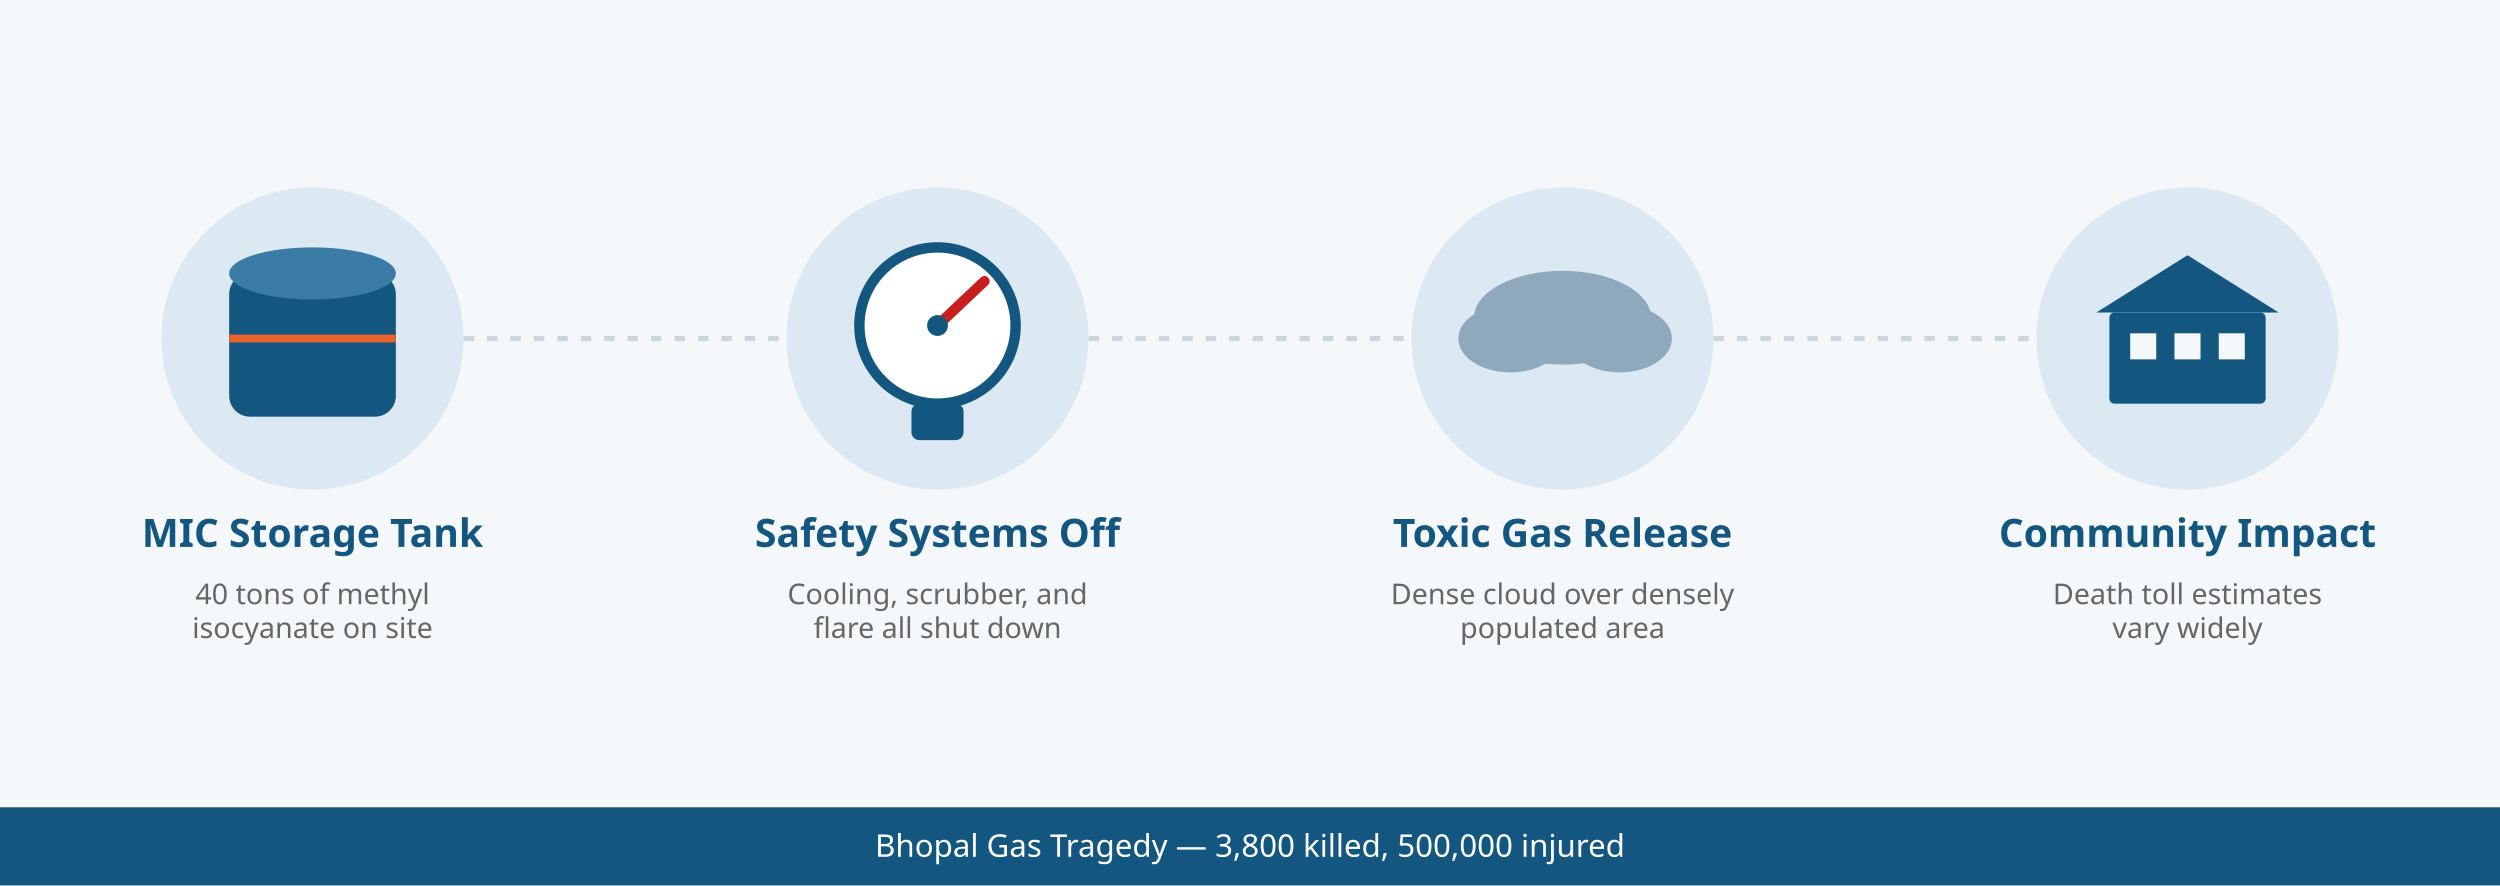
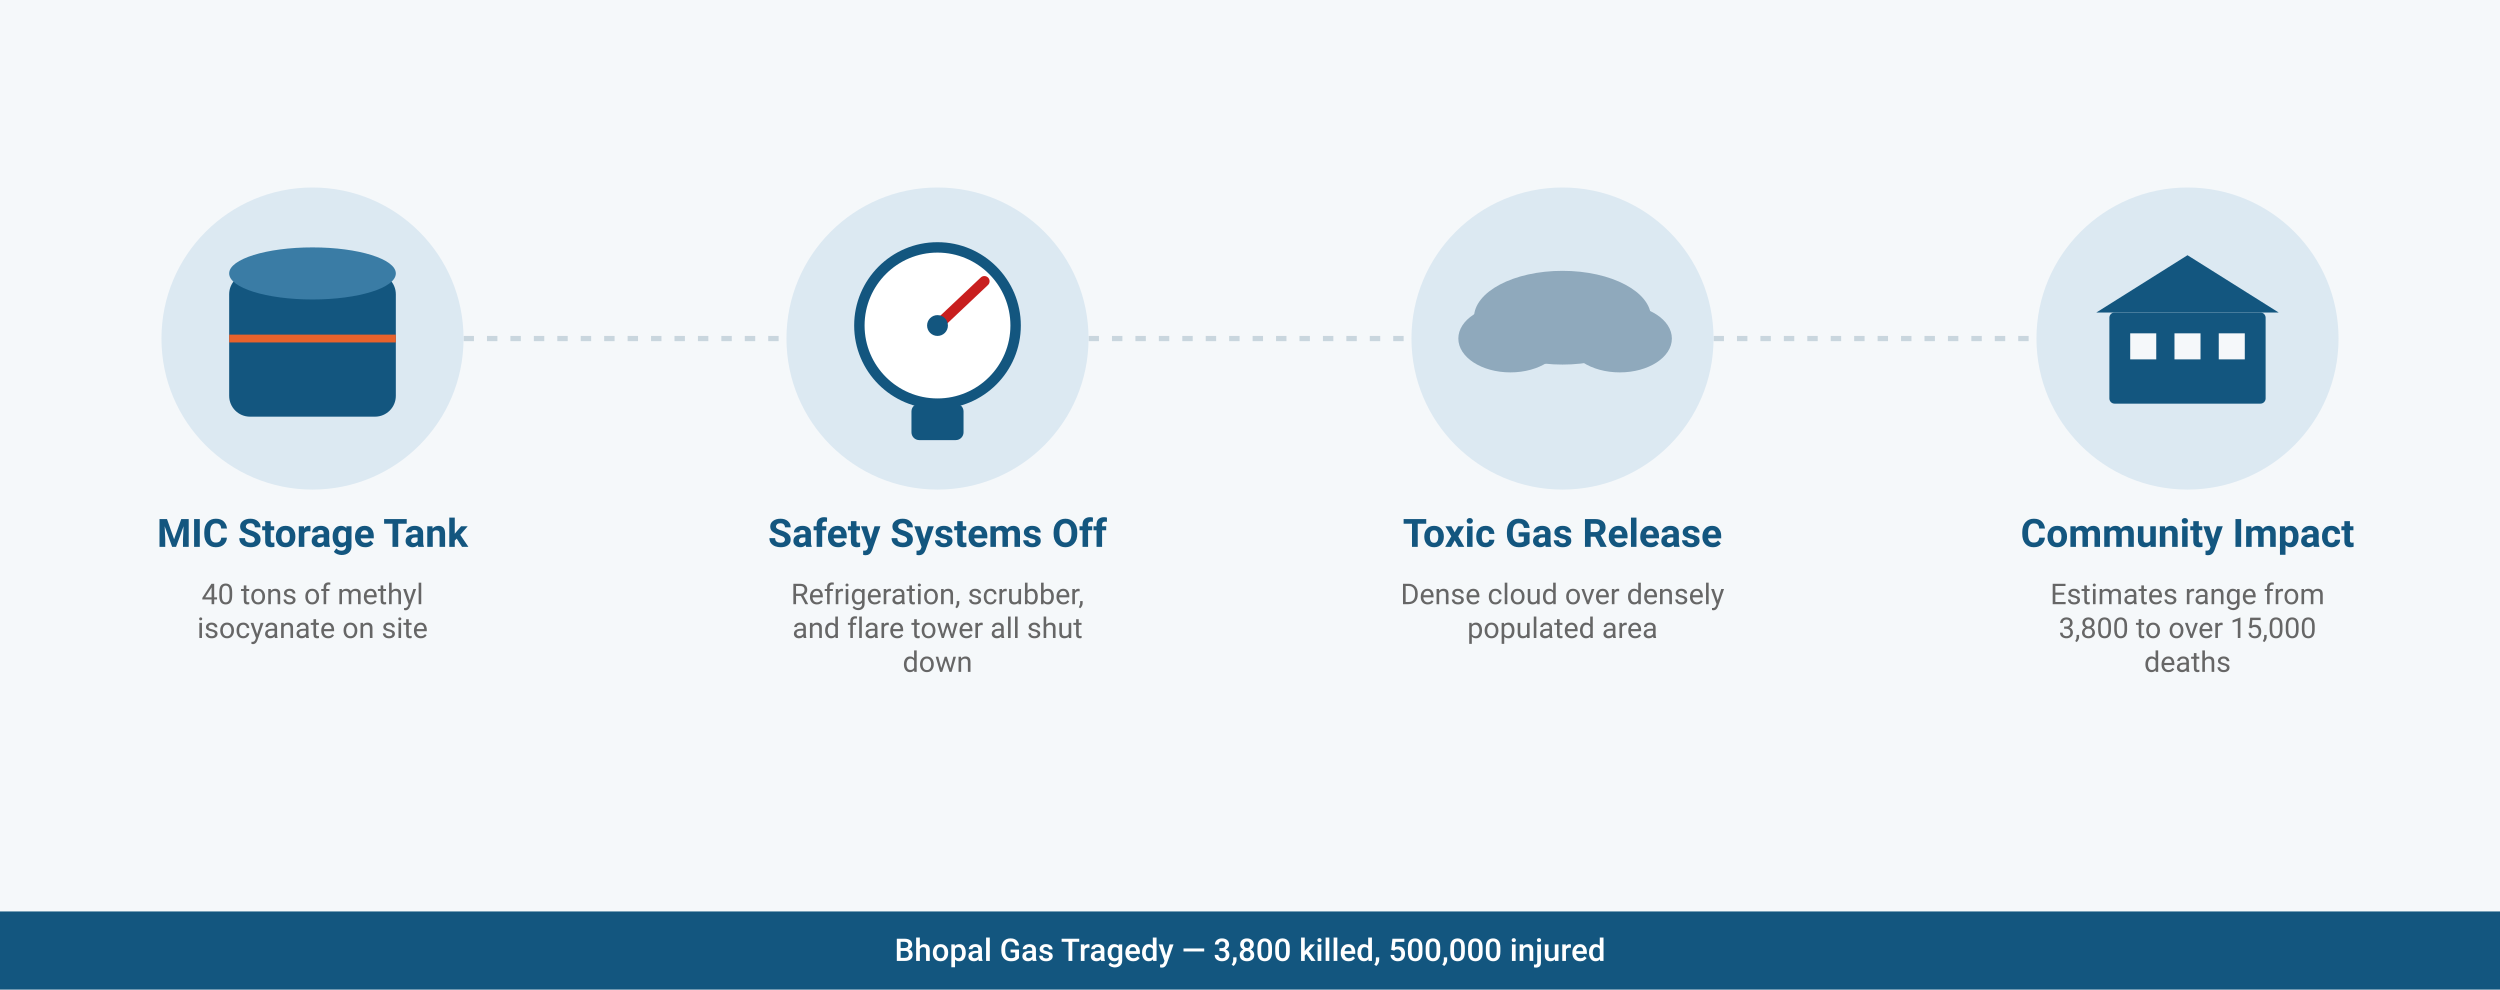
- <svg xmlns="http://www.w3.org/2000/svg" viewBox="0 0 960 340" font-family="'Poppins', sans-serif">
+ <svg xmlns="http://www.w3.org/2000/svg" viewBox="0 0 960 380" font-family="-apple-system, 'Segoe UI', Roboto, Arial, sans-serif">
  <defs>
    <style>
-       .label { font-family: 'Baloo 2', sans-serif; font-weight: 700; font-size: 15px; fill: #13567F; }
-       .sublabel { font-family: 'Poppins', sans-serif; font-size: 11px; fill: #666; }
+       .label { font-family: -apple-system, 'Segoe UI', Roboto, Arial, sans-serif; font-weight: 700; font-size: 15px; fill: #13567F; }
+       .sublabel { font-family: -apple-system, 'Segoe UI', Roboto, Arial, sans-serif; font-size: 11px; fill: #666; }
      .arrow { stroke: #C9D6DE; stroke-width: 2; fill: none; }
    </style>
  </defs>
-   <rect width="960" height="340" fill="#F5F8FA" />
+   <rect width="960" height="380" fill="#F5F8FA" />
  <line x1="178" y1="130" x2="302" y2="130" class="arrow" stroke-dasharray="4 5" />
  <line x1="418" y1="130" x2="542" y2="130" class="arrow" stroke-dasharray="4 5" />
  <line x1="658" y1="130" x2="782" y2="130" class="arrow" stroke-dasharray="4 5" />
  <g transform="translate(60,50)">
    <circle cx="60" cy="80" r="58" fill="#DCE9F2" />
    <rect x="28" y="55" width="64" height="55" rx="8" fill="#13567F" />
    <ellipse cx="60" cy="55" rx="32" ry="10" fill="#3A7CA5" />
    <line x1="28" y1="80" x2="92" y2="80" stroke="#E8622C" stroke-width="3" />
    <text x="60" y="160" text-anchor="middle" class="label">MIC Storage Tank</text>
    <text x="60" y="182" text-anchor="middle" class="sublabel">40 tons of methyl</text>
    <text x="60" y="195" text-anchor="middle" class="sublabel">isocyanate on site</text>
  </g>
  <g transform="translate(300,50)">
    <circle cx="60" cy="80" r="58" fill="#DCE9F2" />
    <circle cx="60" cy="75" r="30" fill="#fff" stroke="#13567F" stroke-width="4" />
    <line x1="60" y1="75" x2="78" y2="58" stroke="#C81E1E" stroke-width="4" stroke-linecap="round" />
    <circle cx="60" cy="75" r="4" fill="#13567F" />
    <rect x="50" y="105" width="20" height="14" rx="3" fill="#13567F" />
    <text x="60" y="160" text-anchor="middle" class="label">Safety Systems Off</text>
-     <text x="60" y="182" text-anchor="middle" class="sublabel">Cooling, scrubber, and</text>
-     <text x="60" y="195" text-anchor="middle" class="sublabel">flare all shut down</text>
+     <text x="60" y="182" text-anchor="middle" class="sublabel">Refrigeration, scrubber,</text>
+     <text x="60" y="195" text-anchor="middle" class="sublabel">and flare tower all shut</text>
+     <text x="60" y="208" text-anchor="middle" class="sublabel">down</text>
  </g>
  <g transform="translate(540,50)">
    <circle cx="60" cy="80" r="58" fill="#DCE9F2" />
    <ellipse cx="60" cy="72" rx="34" ry="18" fill="#8FA9BC" />
    <ellipse cx="40" cy="80" rx="20" ry="13" fill="#8FA9BC" />
    <ellipse cx="82" cy="80" rx="20" ry="13" fill="#8FA9BC" />
    <text x="60" y="160" text-anchor="middle" class="label">Toxic Gas Release</text>
    <text x="60" y="182" text-anchor="middle" class="sublabel">Dense cloud over densely</text>
    <text x="60" y="195" text-anchor="middle" class="sublabel">populated area</text>
  </g>
  <g transform="translate(780,50)">
    <circle cx="60" cy="80" r="58" fill="#DCE9F2" />
    <rect x="30" y="70" width="60" height="35" rx="2" fill="#13567F" />
    <rect x="38" y="78" width="10" height="10" fill="#F5F8FA" />
    <rect x="55" y="78" width="10" height="10" fill="#F5F8FA" />
    <rect x="72" y="78" width="10" height="10" fill="#F5F8FA" />
    <path d="M25,70 L60,48 L95,70 Z" fill="#13567F" />
    <text x="60" y="160" text-anchor="middle" class="label">Community Impact</text>
-     <text x="60" y="182" text-anchor="middle" class="sublabel">Death toll estimates</text>
-     <text x="60" y="195" text-anchor="middle" class="sublabel">vary widely</text>
+     <text x="60" y="182" text-anchor="middle" class="sublabel">Estimates range from</text>
+     <text x="60" y="195" text-anchor="middle" class="sublabel">3,800 to over 15,000</text>
+     <text x="60" y="208" text-anchor="middle" class="sublabel">deaths</text>
  </g>
-   <rect x="0" y="310" width="960" height="30" fill="#13567F" />
-   <text x="480" y="329" text-anchor="middle" fill="#fff" font-size="12" font-family="'Poppins', sans-serif" font-weight="500">Bhopal Gas Tragedy — 3,800 killed, 500,000 injured</text>
+   <rect x="0" y="350" width="960" height="30" fill="#13567F" />
+   <text x="480" y="369" text-anchor="middle" fill="#fff" font-size="12" font-family="-apple-system, 'Segoe UI', Roboto, Arial, sans-serif" font-weight="500">Bhopal Gas Tragedy — 3,800 killed, 500,000 injured</text>
</svg>
